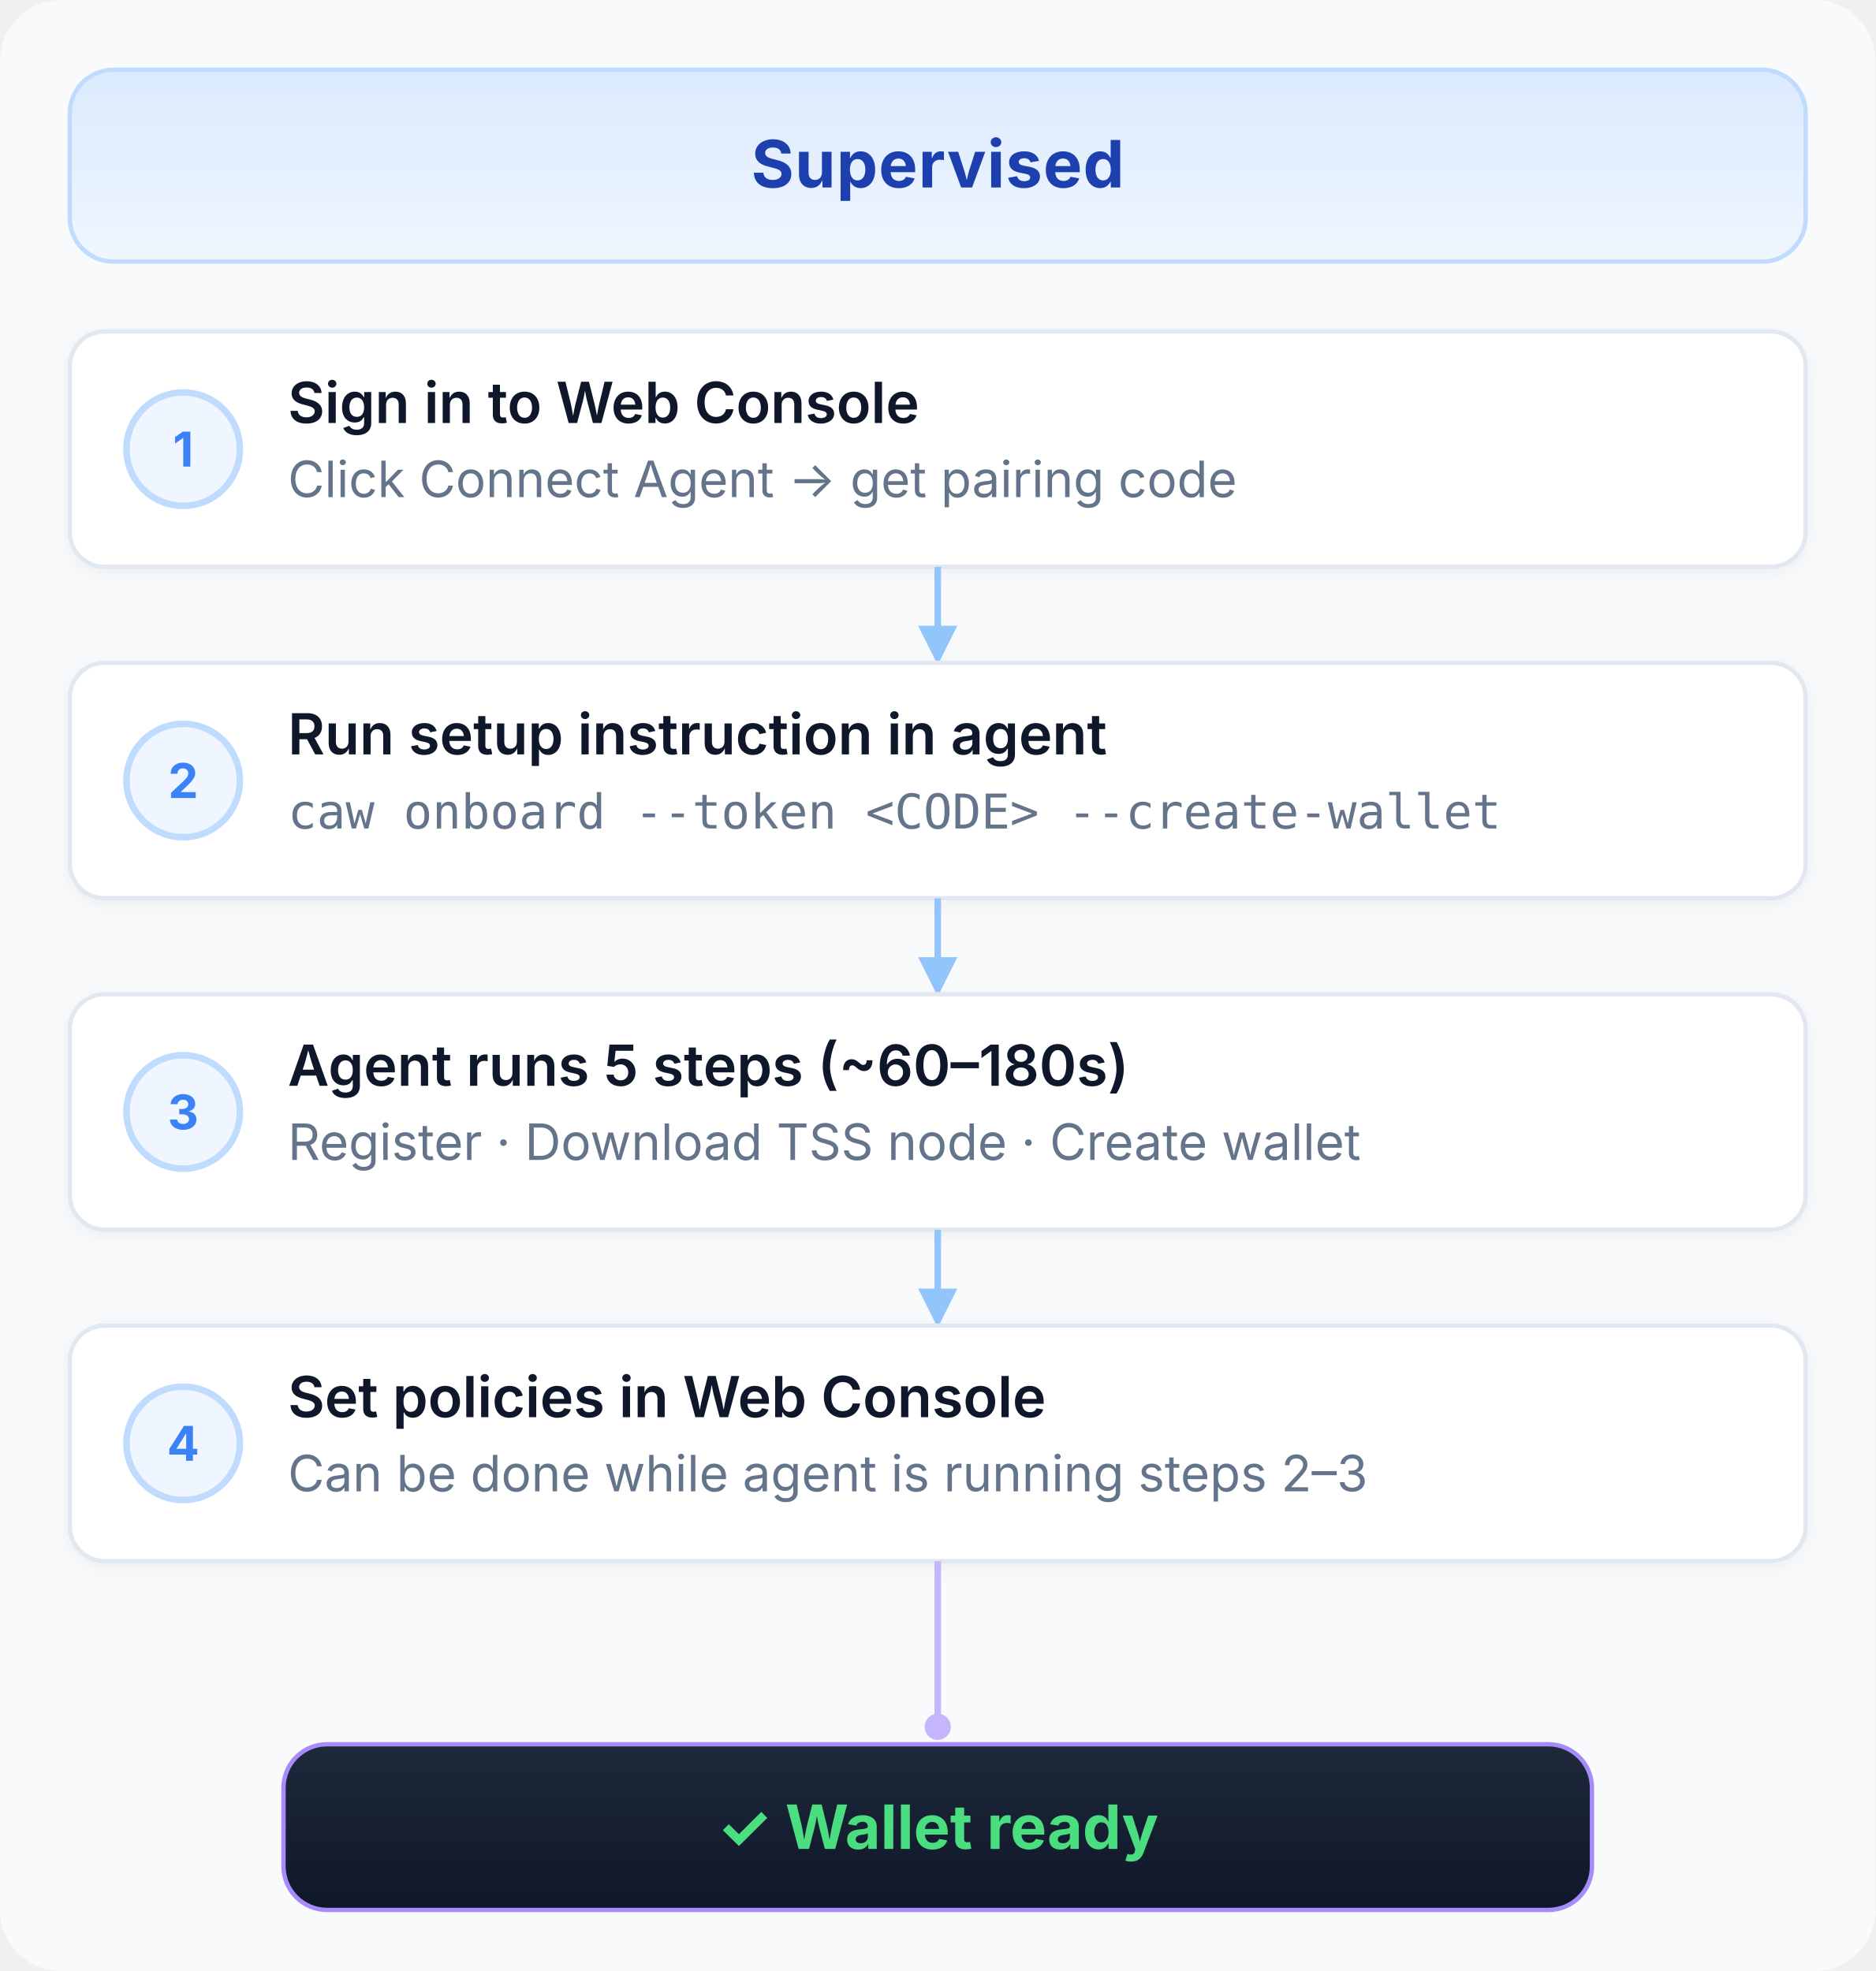
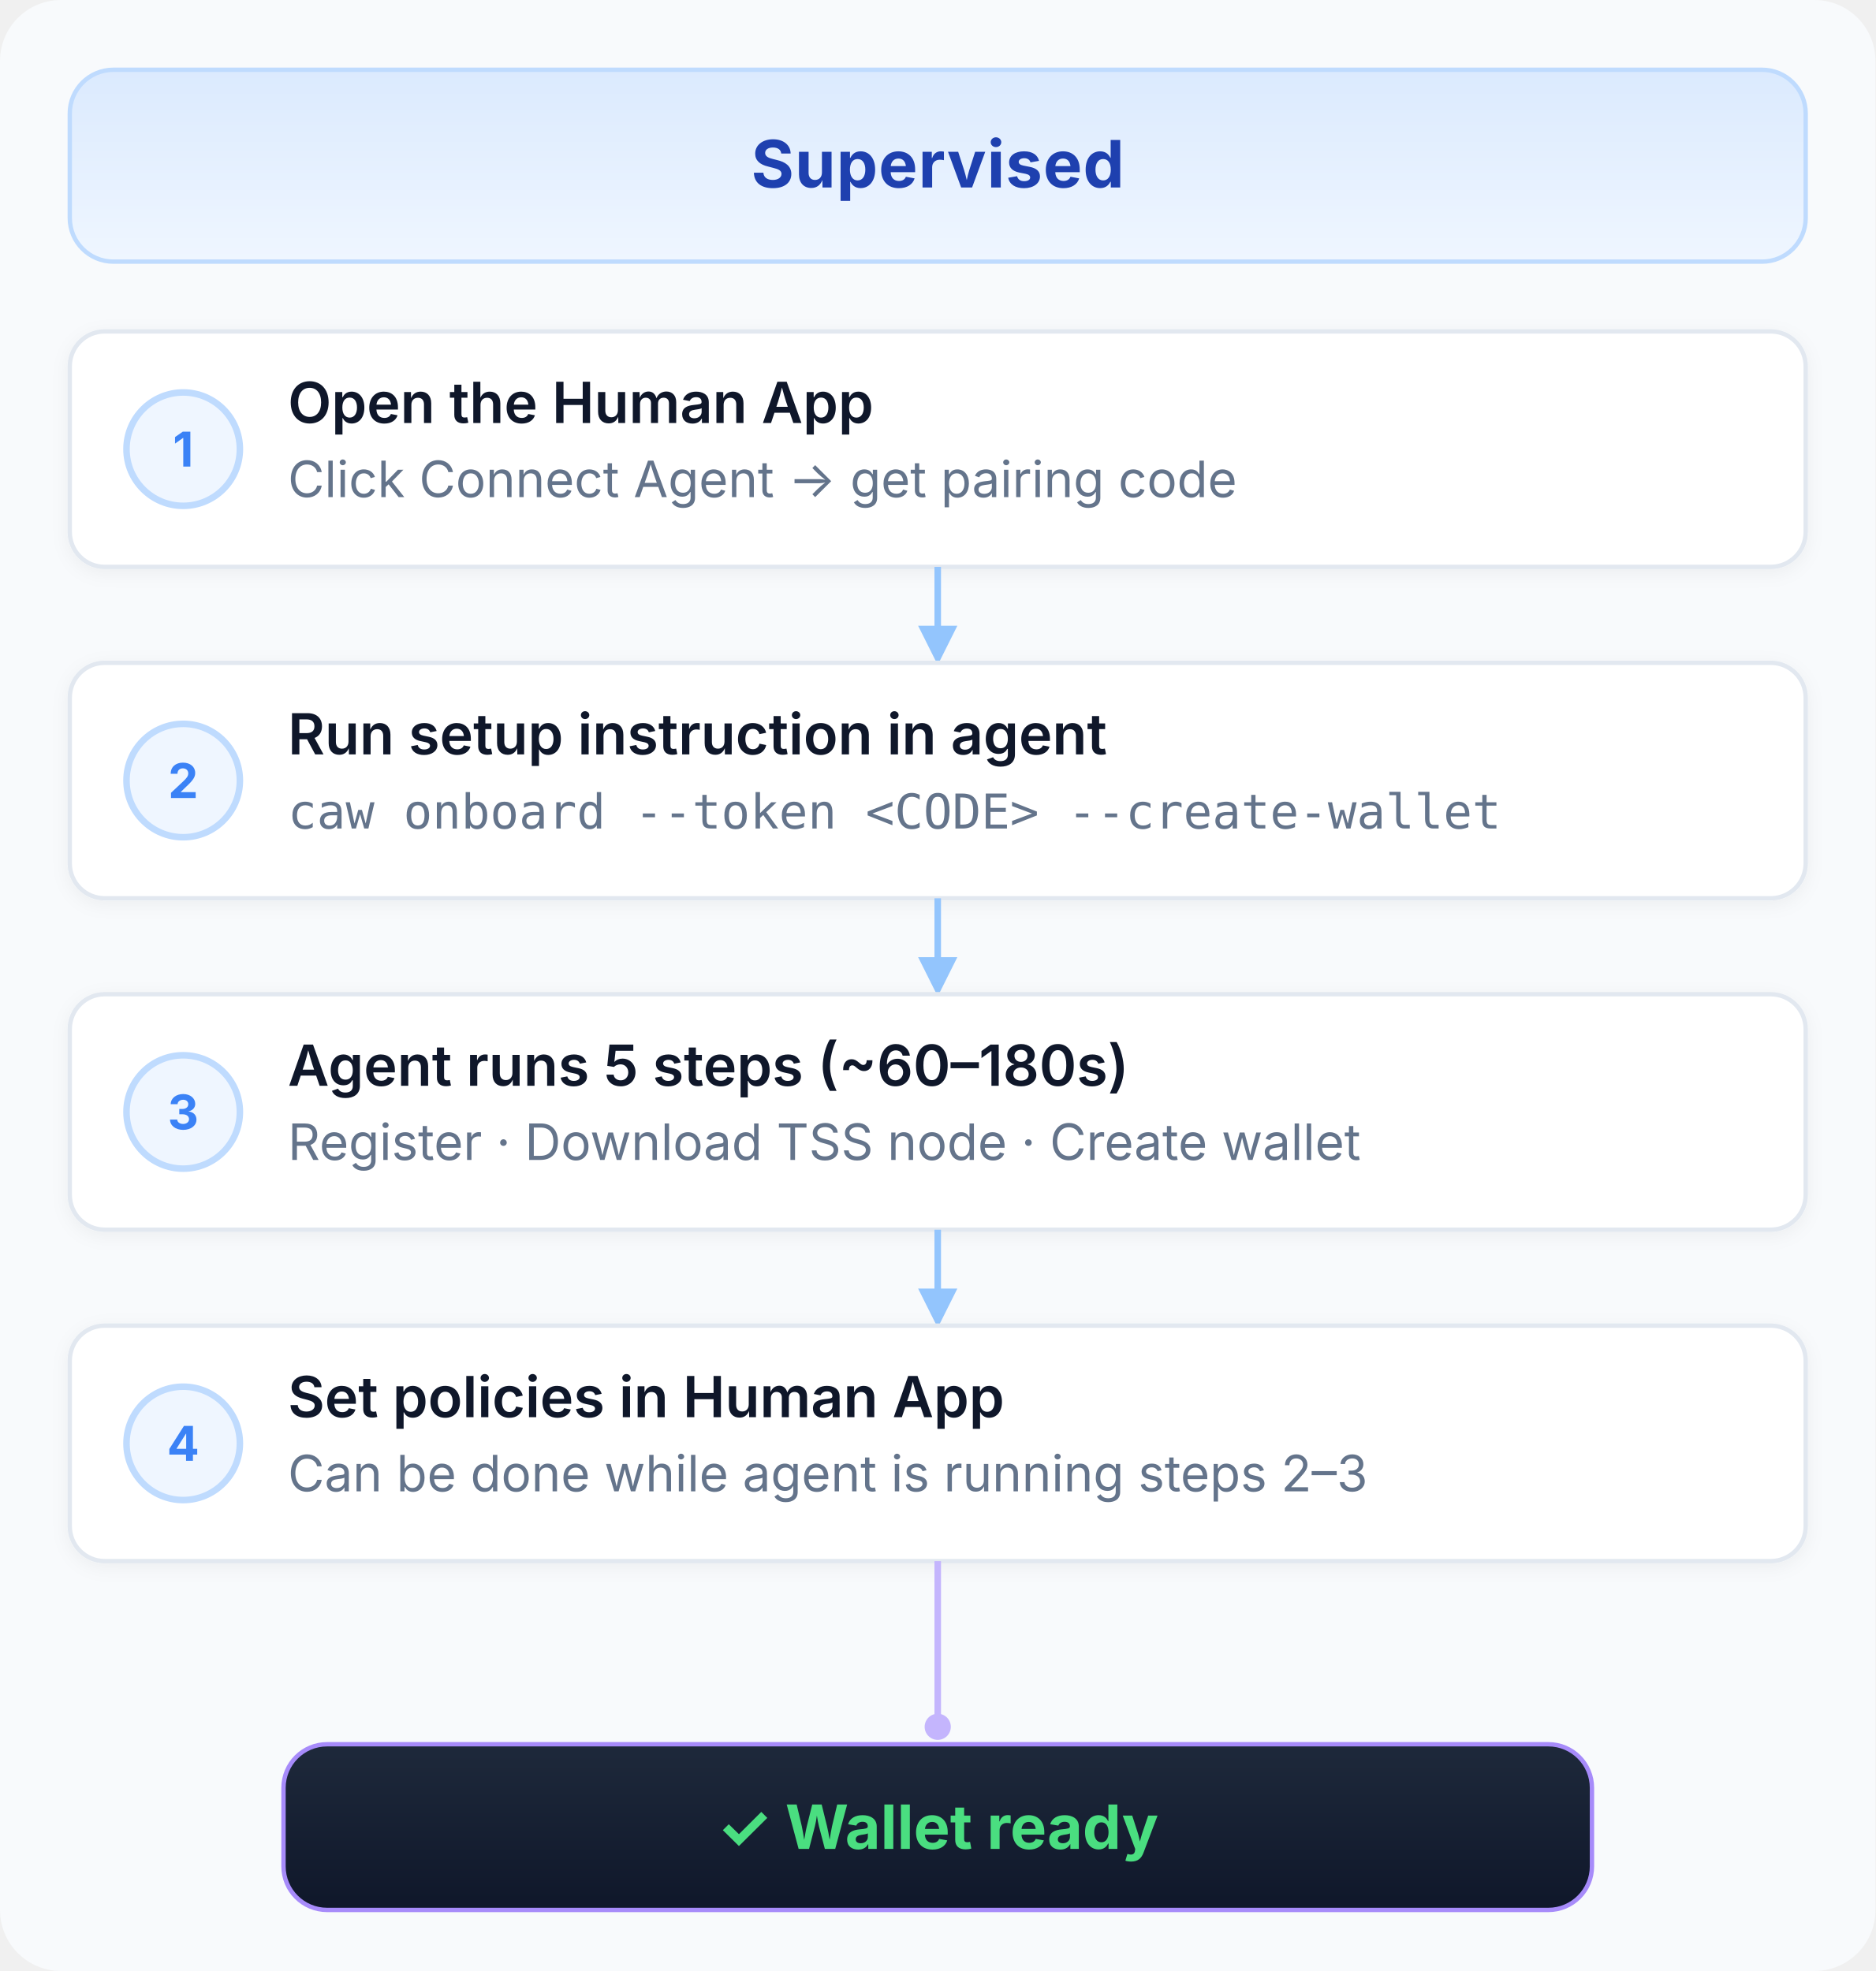
<svg xmlns="http://www.w3.org/2000/svg" viewBox="0 0 430 452" width="430" height="452">
  <defs>
    <filter id="card-shadow" x="-4%" y="-8%" width="108%" height="124%">
      <feDropShadow dx="0" dy="1" stdDeviation="2" flood-color="#0F172A" flood-opacity="0.05" />
    </filter>
    <linearGradient id="gradHeader" x1="0%" y1="0%" x2="0%" y2="100%">
      <stop offset="0%" stop-color="#DBEAFE" />
      <stop offset="100%" stop-color="#EFF6FF" />
    </linearGradient>
    <linearGradient id="gradWallet" x1="0%" y1="0%" x2="0%" y2="100%">
      <stop offset="0%" stop-color="#1E293B" />
      <stop offset="100%" stop-color="#0F172A" />
    </linearGradient>
    <marker id="arr" markerWidth="8" markerHeight="8" refX="4" refY="4" orient="auto">
      <path d="M1,1 L7,4 L1,7 Z" fill="#93C5FD" />
    </marker>
  </defs>
  <rect width="430" height="452" rx="14" fill="#F8FAFC" />
  <rect x="16" y="16" width="398" height="44" rx="10" fill="url(#gradHeader)" stroke="#BFDBFE" stroke-width="1" />
  <text x="215" y="43" text-anchor="middle" font-family="Inter,-apple-system,sans-serif" font-size="15" font-weight="700" fill="#1E40AF" letter-spacing="0.2">Supervised</text>
  <rect x="16" y="76" width="398" height="54" rx="8" fill="white" stroke="#E2E8F0" stroke-width="1" filter="url(#card-shadow)" />
  <circle cx="42" cy="103" r="13" fill="#EFF6FF" stroke="#BFDBFE" stroke-width="1.5" />
  <text x="42" y="107" text-anchor="middle" font-family="Inter,sans-serif" font-size="11" font-weight="700" fill="#3B82F6">1</text>
-   <text x="66" y="97" font-family="Inter,-apple-system,sans-serif" font-size="13" font-weight="600" fill="#0F172A">Sign in to Web Console</text>
+   <text x="66" y="97" font-family="Inter,-apple-system,sans-serif" font-size="13" font-weight="600" fill="#0F172A">Open the Human App</text>
  <text x="66" y="114" font-family="Inter,-apple-system,sans-serif" font-size="11.5" fill="#64748B">Click Connect Agent → get pairing code</text>
  <line x1="215" y1="130" x2="215" y2="148" stroke="#93C5FD" stroke-width="1.5" marker-end="url(#arr)" />
  <rect x="16" y="152" width="398" height="54" rx="8" fill="white" stroke="#E2E8F0" stroke-width="1" filter="url(#card-shadow)" />
  <circle cx="42" cy="179" r="13" fill="#EFF6FF" stroke="#BFDBFE" stroke-width="1.5" />
  <text x="42" y="183" text-anchor="middle" font-family="Inter,sans-serif" font-size="11" font-weight="700" fill="#3B82F6">2</text>
  <text x="66" y="173" font-family="Inter,-apple-system,sans-serif" font-size="13" font-weight="600" fill="#0F172A">Run setup instruction in agent</text>
  <text x="66" y="190" font-family="ui-monospace,Menlo,monospace" font-size="11" fill="#64748B">caw onboard --token &lt;CODE&gt; --create-wallet</text>
  <line x1="215" y1="206" x2="215" y2="224" stroke="#93C5FD" stroke-width="1.5" marker-end="url(#arr)" />
  <rect x="16" y="228" width="398" height="54" rx="8" fill="white" stroke="#E2E8F0" stroke-width="1" filter="url(#card-shadow)" />
  <circle cx="42" cy="255" r="13" fill="#EFF6FF" stroke="#BFDBFE" stroke-width="1.5" />
  <text x="42" y="259" text-anchor="middle" font-family="Inter,sans-serif" font-size="11" font-weight="700" fill="#3B82F6">3</text>
  <text x="66" y="249" font-family="Inter,-apple-system,sans-serif" font-size="13" font-weight="600" fill="#0F172A">Agent runs 5 steps (~60–180s)</text>
  <text x="66" y="266" font-family="Inter,-apple-system,sans-serif" font-size="11.5" fill="#64748B">Register · Download TSS node · Create wallet</text>
  <line x1="215" y1="282" x2="215" y2="300" stroke="#93C5FD" stroke-width="1.5" marker-end="url(#arr)" />
  <rect x="16" y="304" width="398" height="54" rx="8" fill="white" stroke="#E2E8F0" stroke-width="1" filter="url(#card-shadow)" />
  <circle cx="42" cy="331" r="13" fill="#EFF6FF" stroke="#BFDBFE" stroke-width="1.5" />
  <text x="42" y="335" text-anchor="middle" font-family="Inter,sans-serif" font-size="11" font-weight="700" fill="#3B82F6">4</text>
-   <text x="66" y="325" font-family="Inter,-apple-system,sans-serif" font-size="13" font-weight="600" fill="#0F172A">Set policies in Web Console</text>
+   <text x="66" y="325" font-family="Inter,-apple-system,sans-serif" font-size="13" font-weight="600" fill="#0F172A">Set policies in Human App</text>
  <text x="66" y="342" font-family="Inter,-apple-system,sans-serif" font-size="11.5" fill="#64748B">Can be done while agent is running steps 2–3</text>
  <line x1="215" y1="358" x2="215" y2="394" stroke="#C4B5FD" stroke-width="1.5" />
  <circle cx="215" cy="396" r="3" fill="#C4B5FD" />
  <rect x="65" y="400" width="300" height="38" rx="10" fill="url(#gradWallet)" stroke="#A78BFA" stroke-width="1" />
  <text x="215" y="424" text-anchor="middle" font-family="Inter,-apple-system,sans-serif" font-size="14" font-weight="700" fill="#4ADE80">✓  Wallet ready</text>
</svg>
